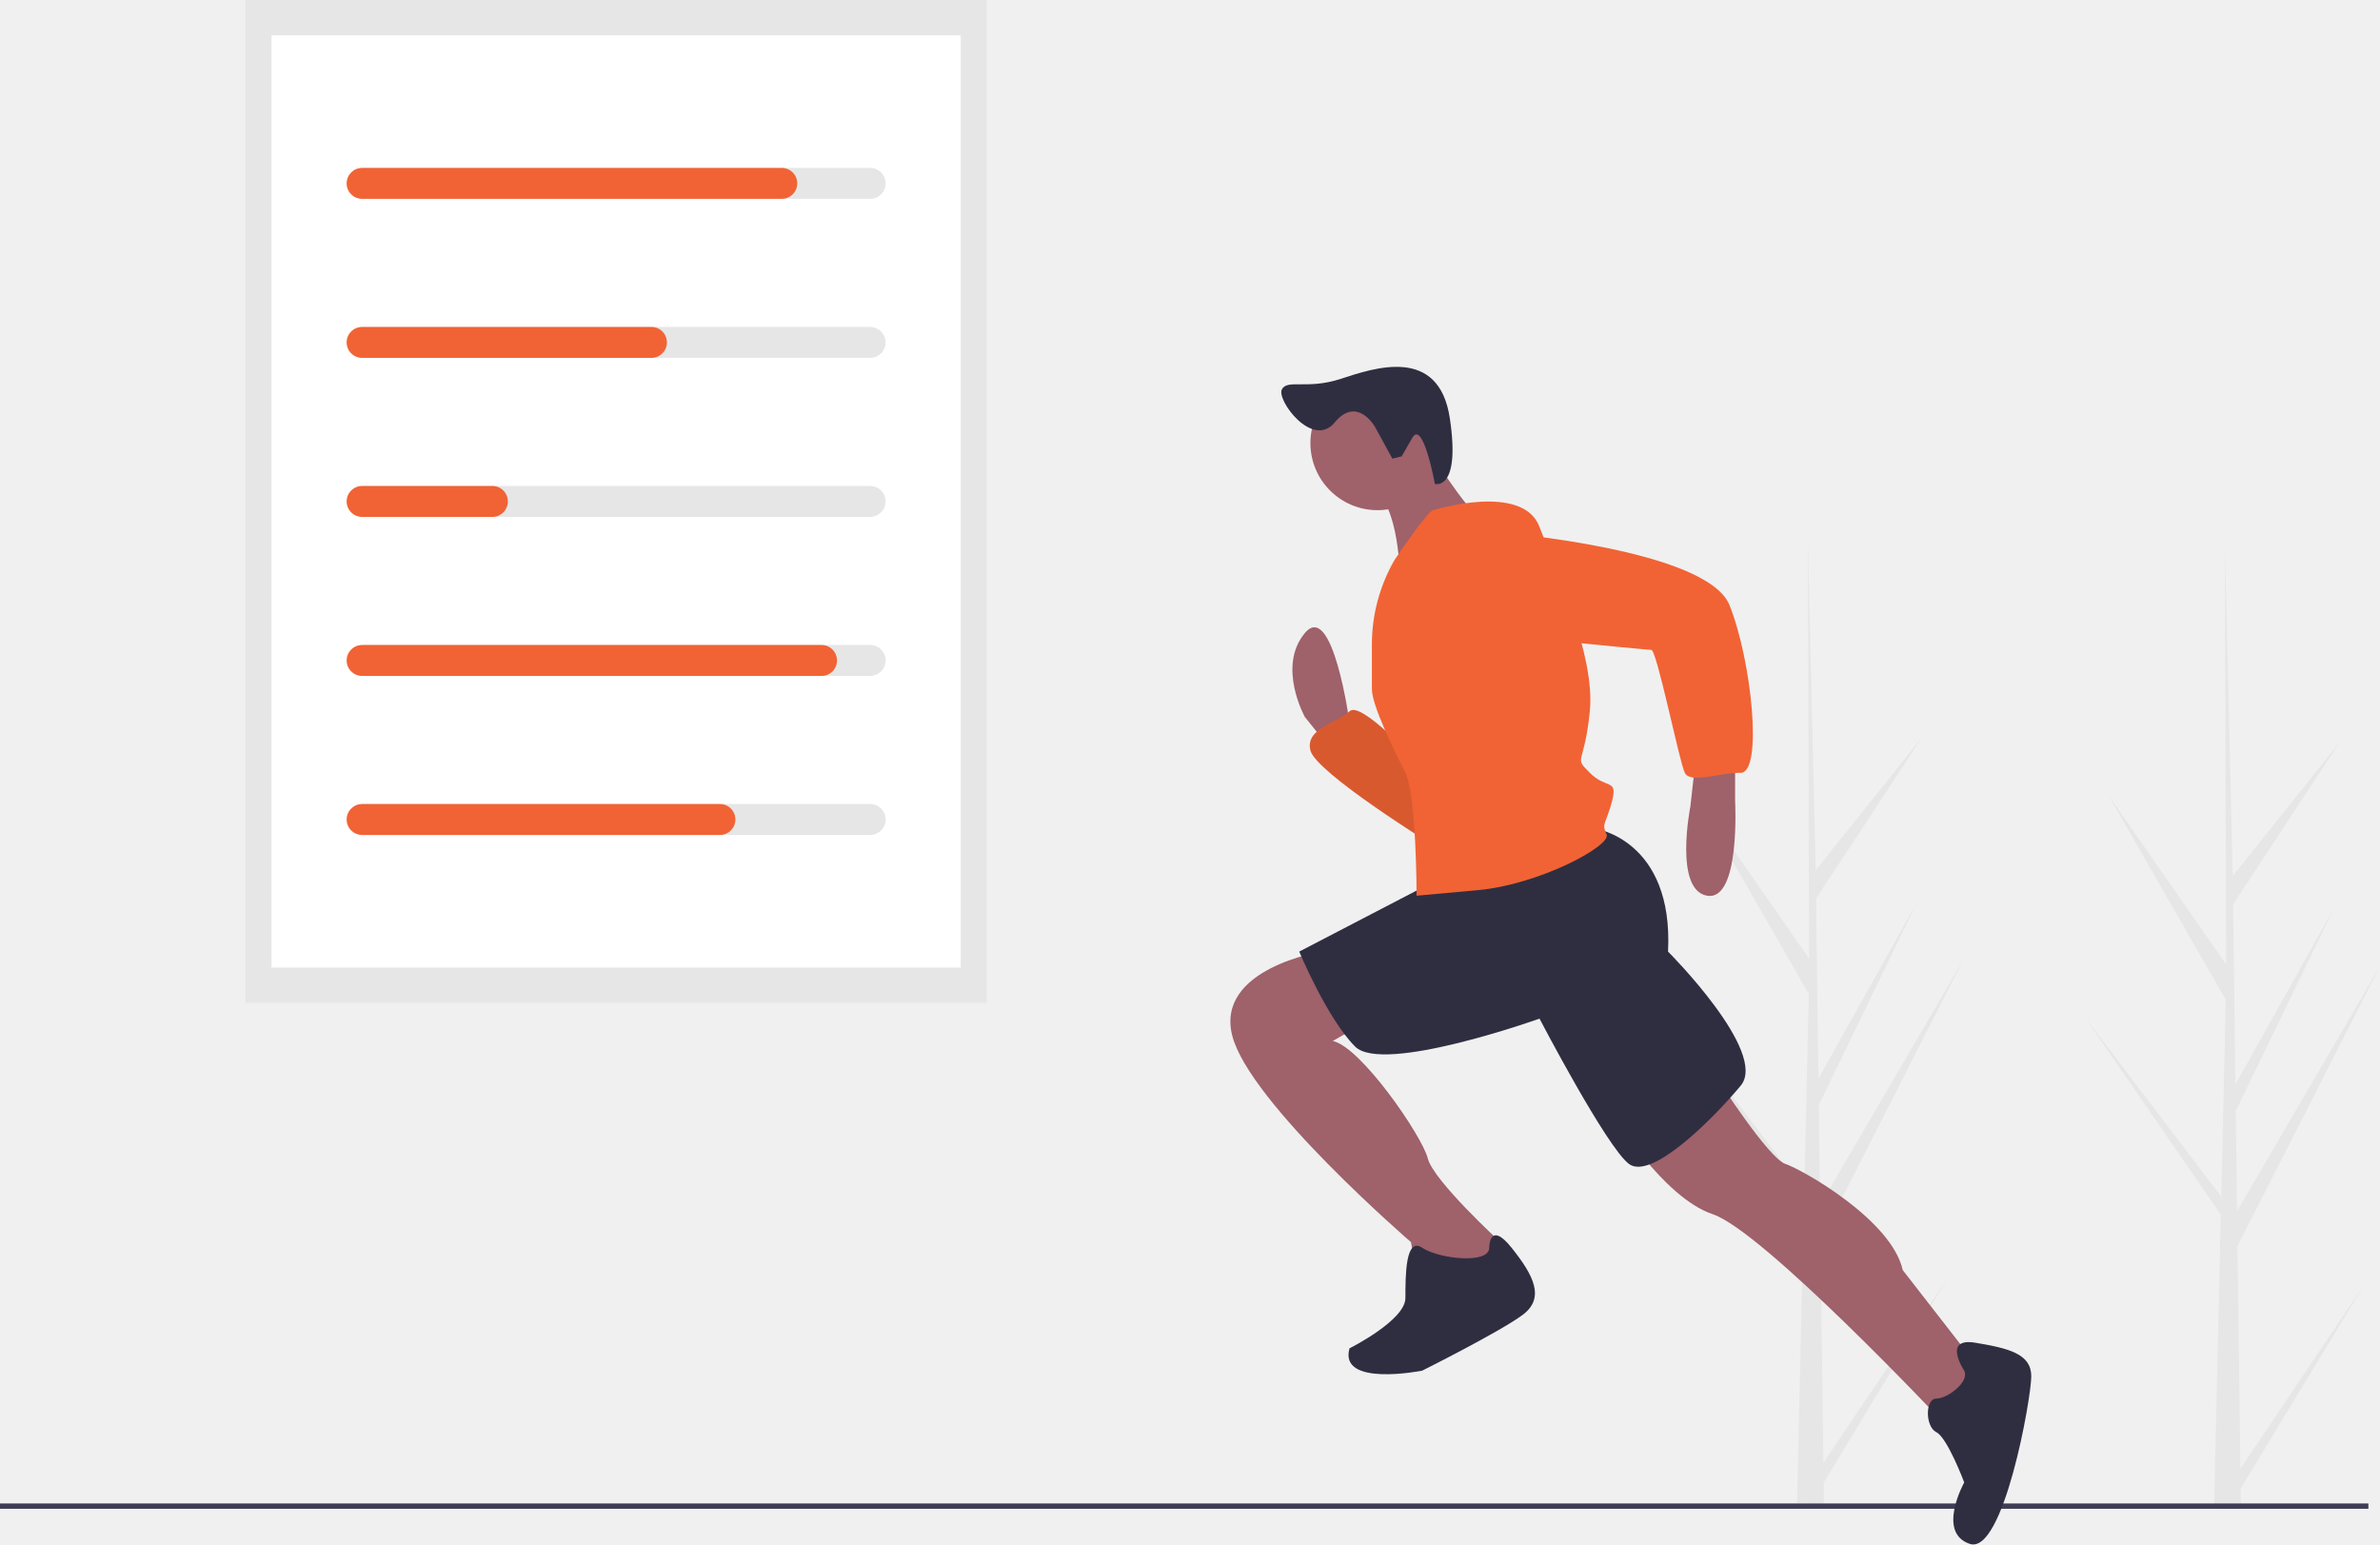
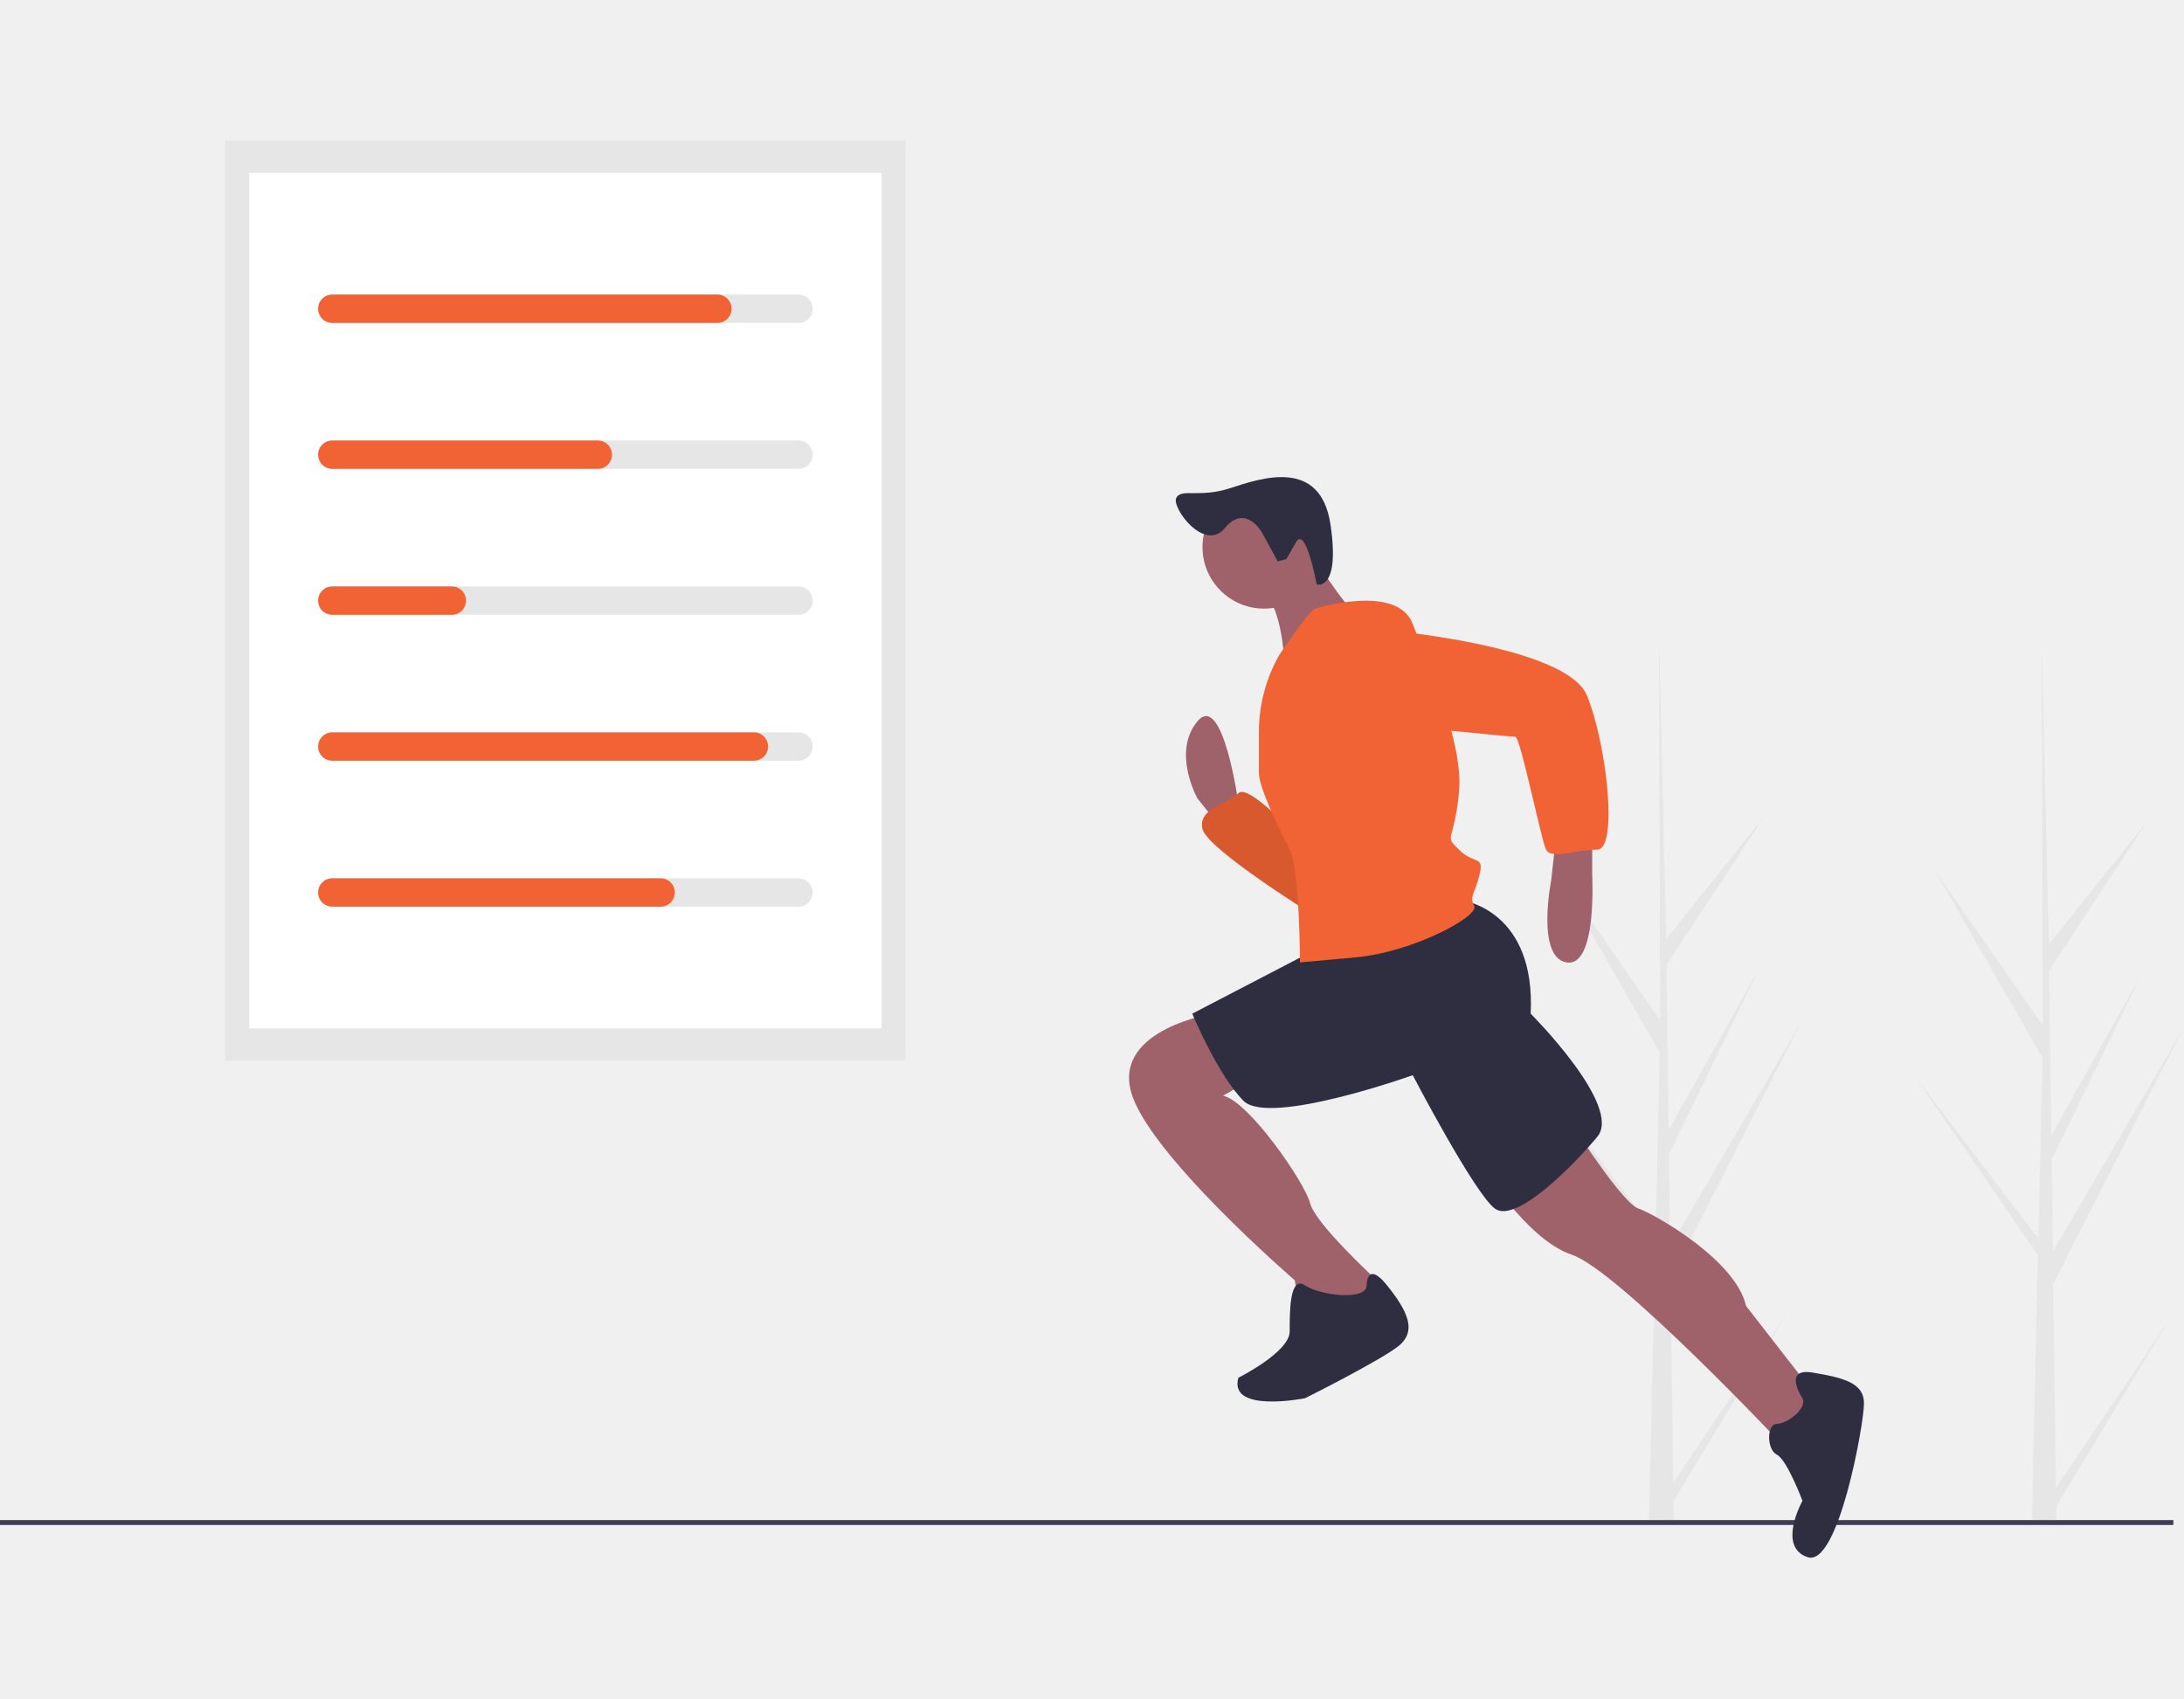
- <svg xmlns="http://www.w3.org/2000/svg" id="bf4a54d9-4411-43b3-8949-563af8245ce3" data-name="Layer 1" width="892.35" height="579.11" viewBox="0 0 892.35 579.11">
+ <svg xmlns="http://www.w3.org/2000/svg" id="bf4a54d9-4411-43b3-8949-563af8245ce3" data-name="Layer 1" width="1027.35" height="798.89" viewBox="0 0 892.35 579.11">
  <path d="M837.481,708.973l46.458-69.087-46.363,76.52.097,7.774q-5.087.039-10.076-.169l2.304-99.93-.063-.771.085-.149.221-9.443-50.877-73.867,50.817,66.8.18,1.996,1.74-75.501-43.944-76.583,44.069,63.32-.46-156.419.001-.521.015.512L834.603,486.732l40.05-50.076-39.918,60.696.874,67.534,36.854-65.911-36.718,75.84.487,37.552,53.595-91.813L836.393,625.468Z" transform="translate(-153.8252 -160.4452)" fill="#e6e6e6" />
  <path d="M993.831,711.149l46.458-69.087-46.363,76.52.097,7.774q-5.087.039-10.076-.169l2.304-99.93-.063-.771.085-.149.221-9.443-50.877-73.867,50.817,66.8.18,1.996L988.354,535.32l-43.944-76.583,44.069,63.32-.46-156.419.001-.521.015.512,2.917,123.28,40.05-50.076-39.918,60.696.874,67.534,36.854-65.911-36.718,75.84.487,37.552,53.595-91.813L992.742,627.644Z" transform="translate(-153.8252 -160.4452)" fill="#e6e6e6" />
  <rect x="92" width="278.008" height="376.039" fill="#e6e6e6" />
  <rect x="101.796" y="13.251" width="258.415" height="349.538" fill="#fff" />
  <path d="M480.07,235.004H290.416a5.797,5.797,0,0,1,0-11.595H480.07a5.797,5.797,0,1,1,0,11.595Z" transform="translate(-153.8252 -160.4452)" fill="#e6e6e6" />
  <path d="M480.07,294.633H290.416a5.797,5.797,0,0,1,0-11.595H480.07a5.797,5.797,0,1,1,0,11.595Z" transform="translate(-153.8252 -160.4452)" fill="#e6e6e6" />
  <path d="M480.07,354.262H290.416a5.797,5.797,0,0,1,0-11.595H480.07a5.797,5.797,0,1,1,0,11.595Z" transform="translate(-153.8252 -160.4452)" fill="#e6e6e6" />
  <path d="M480.07,413.891H290.416a5.797,5.797,0,0,1,0-11.595H480.07a5.797,5.797,0,1,1,0,11.595Z" transform="translate(-153.8252 -160.4452)" fill="#e6e6e6" />
  <path d="M480.07,473.52H290.416a5.797,5.797,0,0,1,0-11.595H480.07a5.797,5.797,0,1,1,0,11.595Z" transform="translate(-153.8252 -160.4452)" fill="#e6e6e6" />
  <path d="M446.943,235.004H289.588a5.797,5.797,0,1,1,0-11.595H446.943a5.797,5.797,0,0,1,0,11.595Z" transform="translate(-153.8252 -160.4452)" fill="#f16334" />
  <path d="M398.08,294.633H289.588a5.797,5.797,0,1,1,0-11.595H398.08a5.797,5.797,0,1,1,0,11.595Z" transform="translate(-153.8252 -160.4452)" fill="#f16334" />
  <path d="M338.451,354.262H289.588a5.797,5.797,0,1,1,0-11.595h48.863a5.797,5.797,0,0,1,0,11.595Z" transform="translate(-153.8252 -160.4452)" fill="#f16334" />
  <path d="M461.85,413.891H289.588a5.797,5.797,0,1,1,0-11.595H461.85a5.797,5.797,0,0,1,0,11.595Z" transform="translate(-153.8252 -160.4452)" fill="#f16334" />
  <path d="M423.754,473.52H289.588a5.797,5.797,0,1,1,0-11.595H423.754a5.797,5.797,0,1,1,0,11.595Z" transform="translate(-153.8252 -160.4452)" fill="#f16334" />
  <rect y="563.74" width="888" height="2" fill="#3f3d56" />
  <path d="M659.813,431.353s-6.285-46.093-16.761-33.523,0,31.427,0,31.427l8.381,10.476,8.381-6.285Z" transform="translate(-153.8252 -160.4452)" fill="#9f616a" />
  <path d="M684.955,446.019s-20.952-23.047-25.142-18.856-16.761,6.285-14.666,14.666,46.093,35.618,46.093,35.618Z" transform="translate(-153.8252 -160.4452)" fill="#f16334" />
  <path d="M684.955,446.019s-20.952-23.047-25.142-18.856-16.761,6.285-14.666,14.666,46.093,35.618,46.093,35.618Z" transform="translate(-153.8252 -160.4452)" opacity="0.1" />
  <path d="M804.379,443.924V460.685s2.095,37.713-10.476,35.618S787.618,462.78,787.618,462.78l2.095-18.856Z" transform="translate(-153.8252 -160.4452)" fill="#9f616a" />
  <path d="M798.094,565.443S816.95,594.775,823.235,596.87s39.808,20.952,43.998,39.808L896.566,674.391l-14.666,18.856s-67.045-71.235-85.902-77.521-37.713-37.713-37.713-37.713Z" transform="translate(-153.8252 -160.4452)" fill="#9f616a" />
  <path d="M649.337,517.254s-39.808,6.285-33.523,31.427,67.045,77.521,67.045,77.521L684.955,638.773l23.047,4.19,10.476-10.476-2.095-6.285S691.24,603.156,689.145,594.775s-25.142-41.903-35.618-43.998l14.666-8.381Z" transform="translate(-153.8252 -160.4452)" fill="#9f616a" />
  <path d="M890.281,674.391s-8.381-12.571,4.19-10.476,20.952,4.19,20.952,12.571-10.476,67.045-23.047,62.855-2.095-23.047-2.095-23.047-6.285-16.761-10.476-18.856-4.19-12.571,0-12.571S892.376,678.581,890.281,674.391Z" transform="translate(-153.8252 -160.4452)" fill="#2f2e41" />
  <path d="M712.192,628.298s0-10.476,8.381,0,12.571,18.856,4.19,25.142S687.05,674.391,687.05,674.391s-31.427,6.285-27.237-8.381c0,0,20.952-10.476,20.952-18.856s0-23.047,6.285-18.856S712.192,634.583,712.192,628.298Z" transform="translate(-153.8252 -160.4452)" fill="#2f2e41" />
  <path d="M752,471.161s29.332,4.19,27.237,46.093c0,0,37.713,37.713,27.237,50.284s-33.523,35.618-41.903,29.332S731.048,542.396,731.048,542.396s-58.664,20.952-69.14,10.476-20.952-35.618-20.952-35.618l52.379-27.237Z" transform="translate(-153.8252 -160.4452)" fill="#2f2e41" />
  <circle cx="516.464" cy="166.149" r="25.142" fill="#9f616a" />
  <path d="M689.145,328.69s14.666,23.047,18.856,25.142-29.332,23.047-29.332,23.047,0-27.237-10.476-33.523Z" transform="translate(-153.8252 -160.4452)" fill="#9f616a" />
  <path d="M691.24,351.737s33.523-10.476,39.808,6.285S752,406.211,749.905,427.162s-6.285,16.761,0,23.047,10.476,2.095,8.381,10.476-4.19,8.381-2.095,12.571-25.142,18.856-48.189,20.952L684.955,496.303s0-37.713-4.19-46.093-12.571-25.142-12.571-31.427V402.151a63.607,63.607,0,0,1,8.381-31.558v0S689.145,351.737,691.24,351.737Z" transform="translate(-153.8252 -160.4452)" fill="#f16334" />
  <path d="M716.382,360.117s77.521,6.285,85.902,27.237S814.855,450.209,806.474,450.209s-18.856,4.19-20.952,0-10.476-46.093-12.571-46.093S708.002,397.83,708.002,397.83,680.765,364.308,716.382,360.117Z" transform="translate(-153.8252 -160.4452)" fill="#f16334" />
  <path d="M669.279,320.362s-6.672-11.595-15.012-1.524-21.907-8.436-19.824-12.385,9.438.178,22.042-3.943,36.885-12.514,40.951,14.867-5.618,24.511-5.618,24.511-4.439-24.263-8.451-17.294l-4.012,6.969-3.48.857Z" transform="translate(-153.8252 -160.4452)" fill="#2f2e41" />
</svg>
